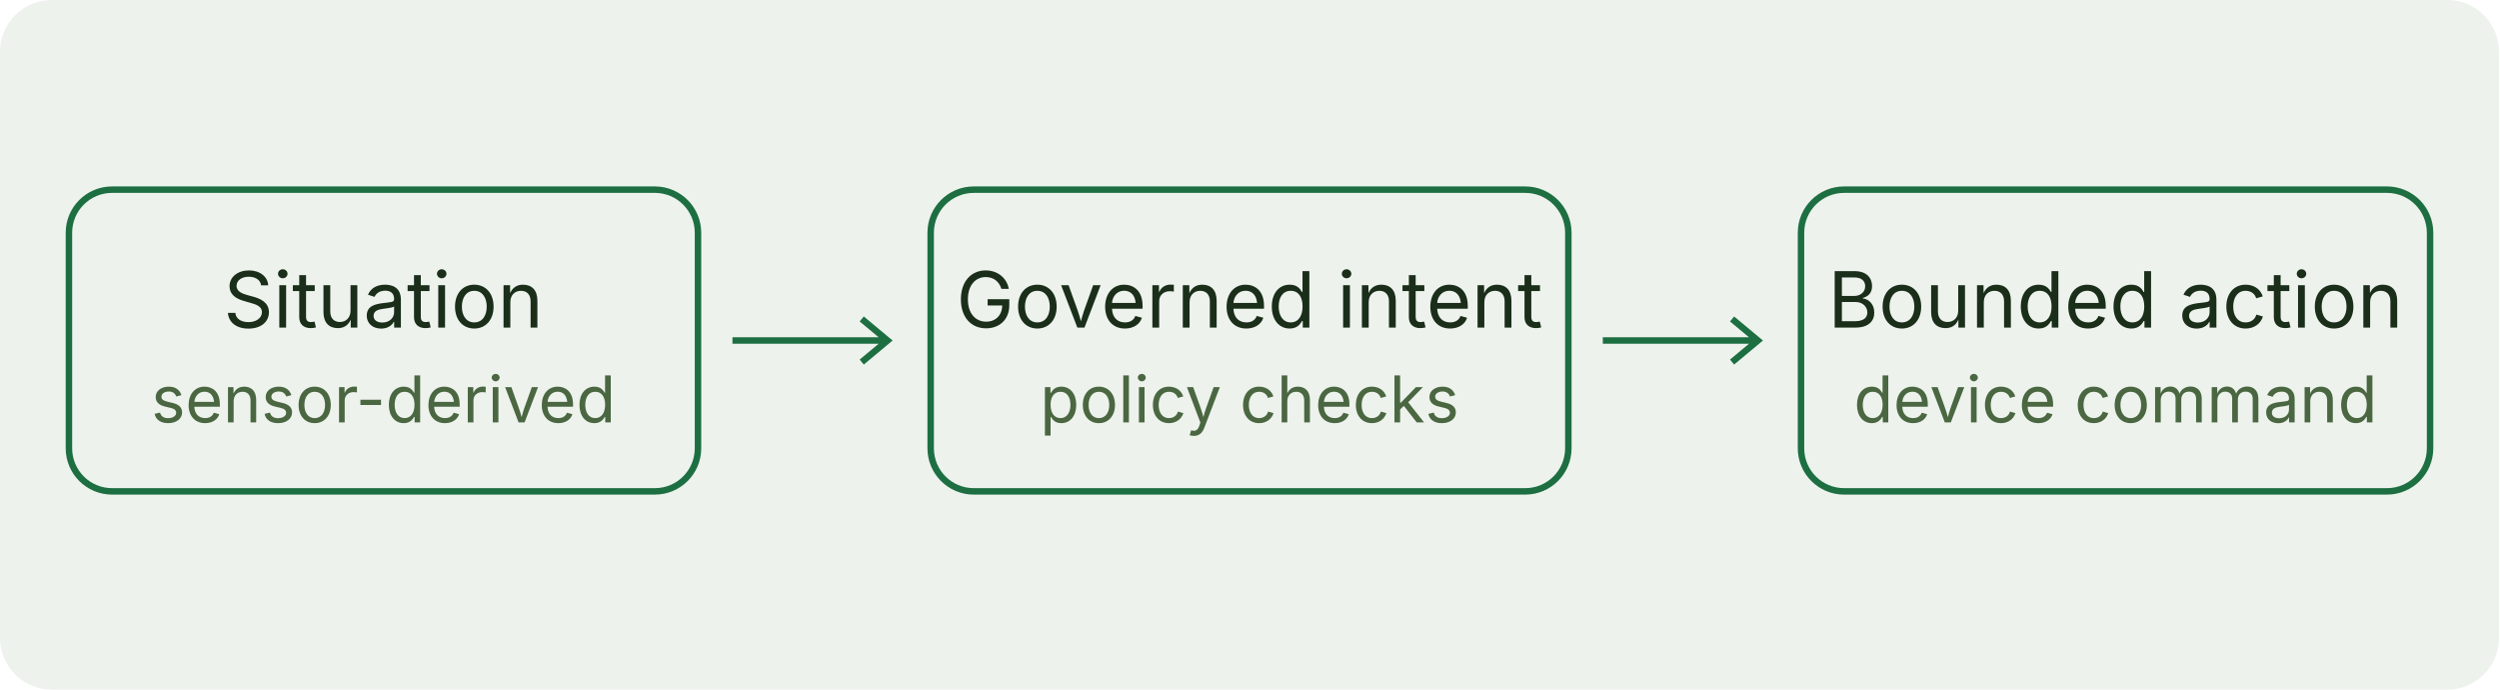
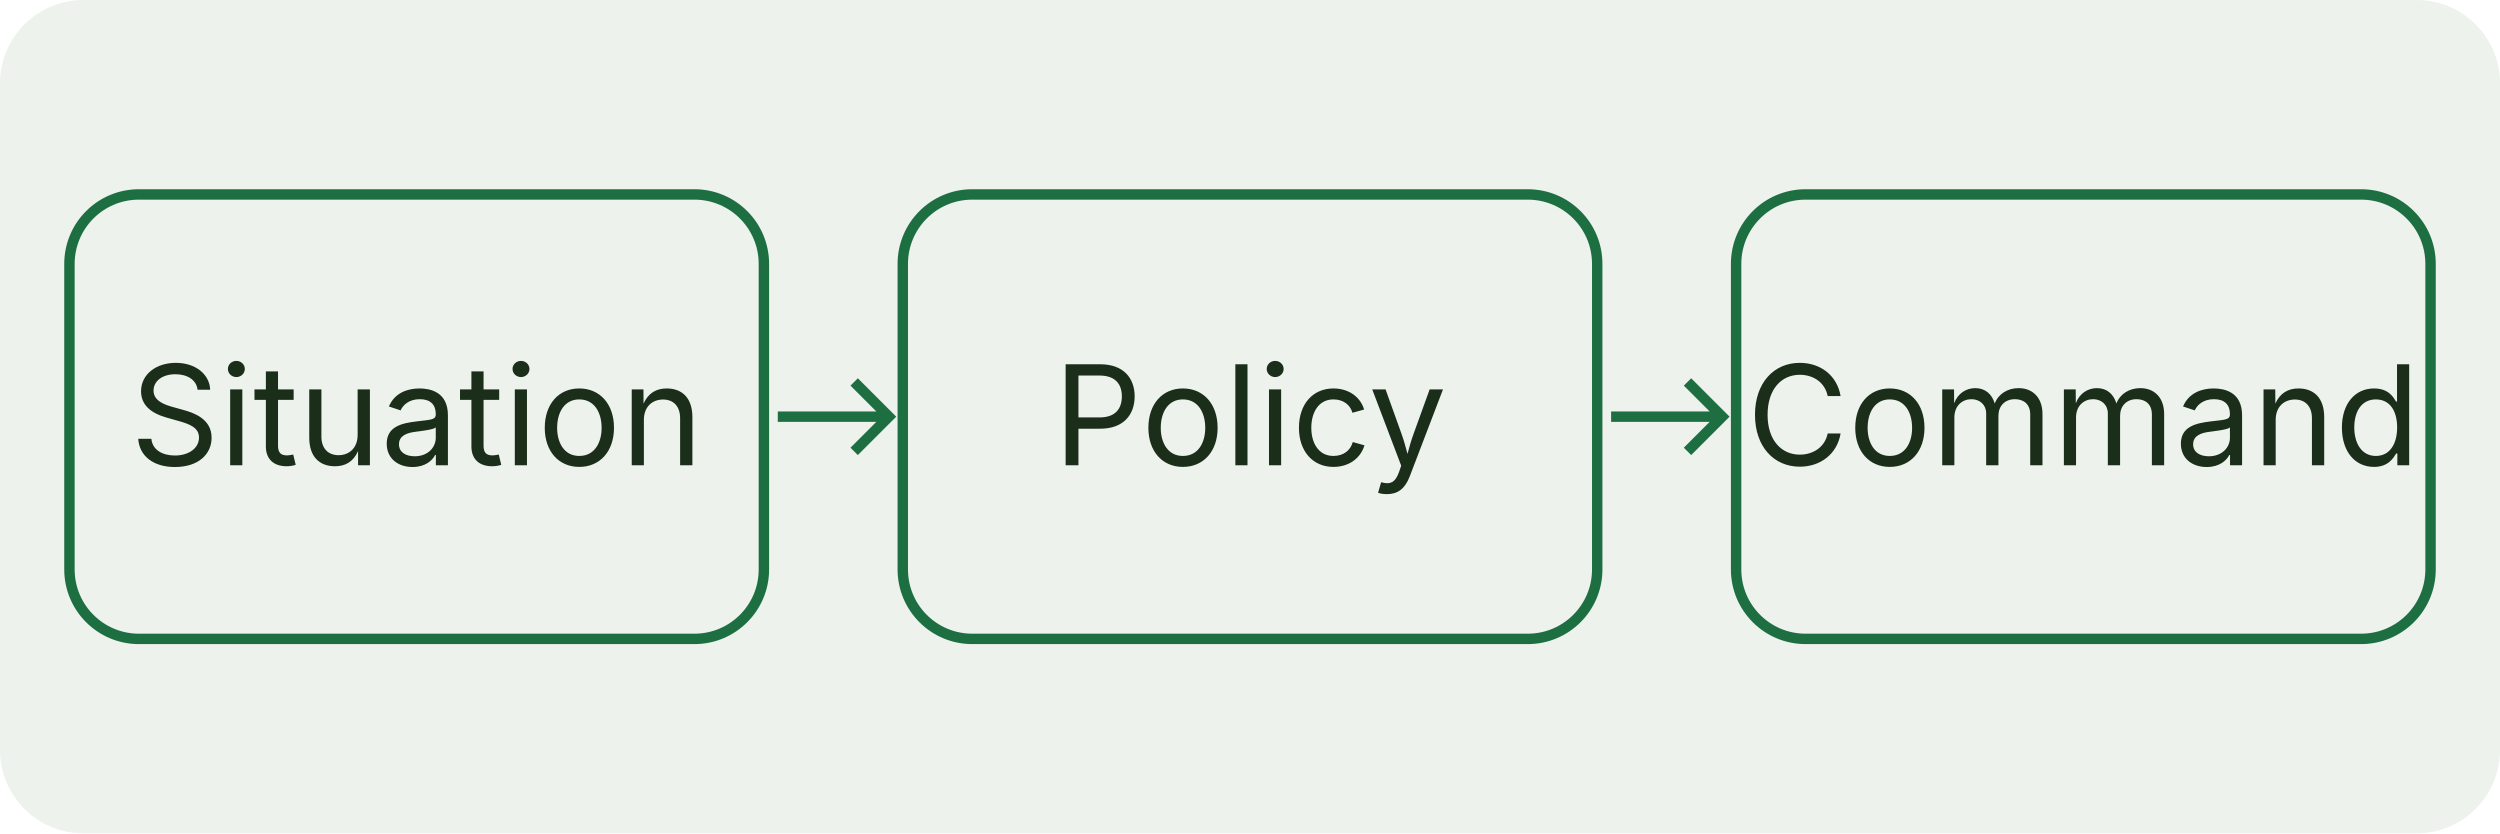
- <svg xmlns="http://www.w3.org/2000/svg" width="580" height="160" viewBox="0 0 580 160" fill="none">
-   <rect width="580" height="160" rx="12" fill="#edf2ed" />
+ <svg xmlns="http://www.w3.org/2000/svg" width="360" height="120" viewBox="0 0 360 120" fill="none">
+   <rect width="360" height="120" rx="12" fill="#edf2ed" />
  <g stroke="#1d6f42" stroke-width="1.5">
-     <rect x="16" y="44" width="146" height="70" rx="10" />
-     <rect x="216" y="44" width="148" height="70" rx="10" />
-     <rect x="418" y="44" width="146" height="70" rx="10" />
-     <path d="M170 79h36m-6-5 6 5-6 5M372 79h36m-6-5 6 5-6 5" />
+     <rect x="10" y="28" width="100" height="64" rx="10" />
+     <rect x="130" y="28" width="100" height="64" rx="10" />
+     <rect x="250" y="28" width="100" height="64" rx="10" />
+     <path d="M112 60h16m-5-5 5 5-5 5M232 60h16m-5-5 5 5-5 5" />
  </g>
-   <g fill="#1a2e1a" font-family="Inter, sans-serif" text-anchor="middle" font-size="18">
-     <text x="89" y="76">Situation</text>
-     <text x="290" y="76">Governed intent</text>
-     <text x="491" y="76">Bounded action</text>
-   </g>
-   <g fill="#4a6741" font-family="Inter, sans-serif" text-anchor="middle" font-size="15">
-     <text x="89" y="98">sensor-derived</text>
-     <text x="290" y="98">policy checks</text>
-     <text x="491" y="98">device command</text>
+   <g fill="#1a2e1a" font-family="Inter, sans-serif" text-anchor="middle" font-size="20">
+     <text x="60" y="67">Situation</text>
+     <text x="180" y="67">Policy</text>
+     <text x="300" y="67">Command</text>
  </g>
</svg>
